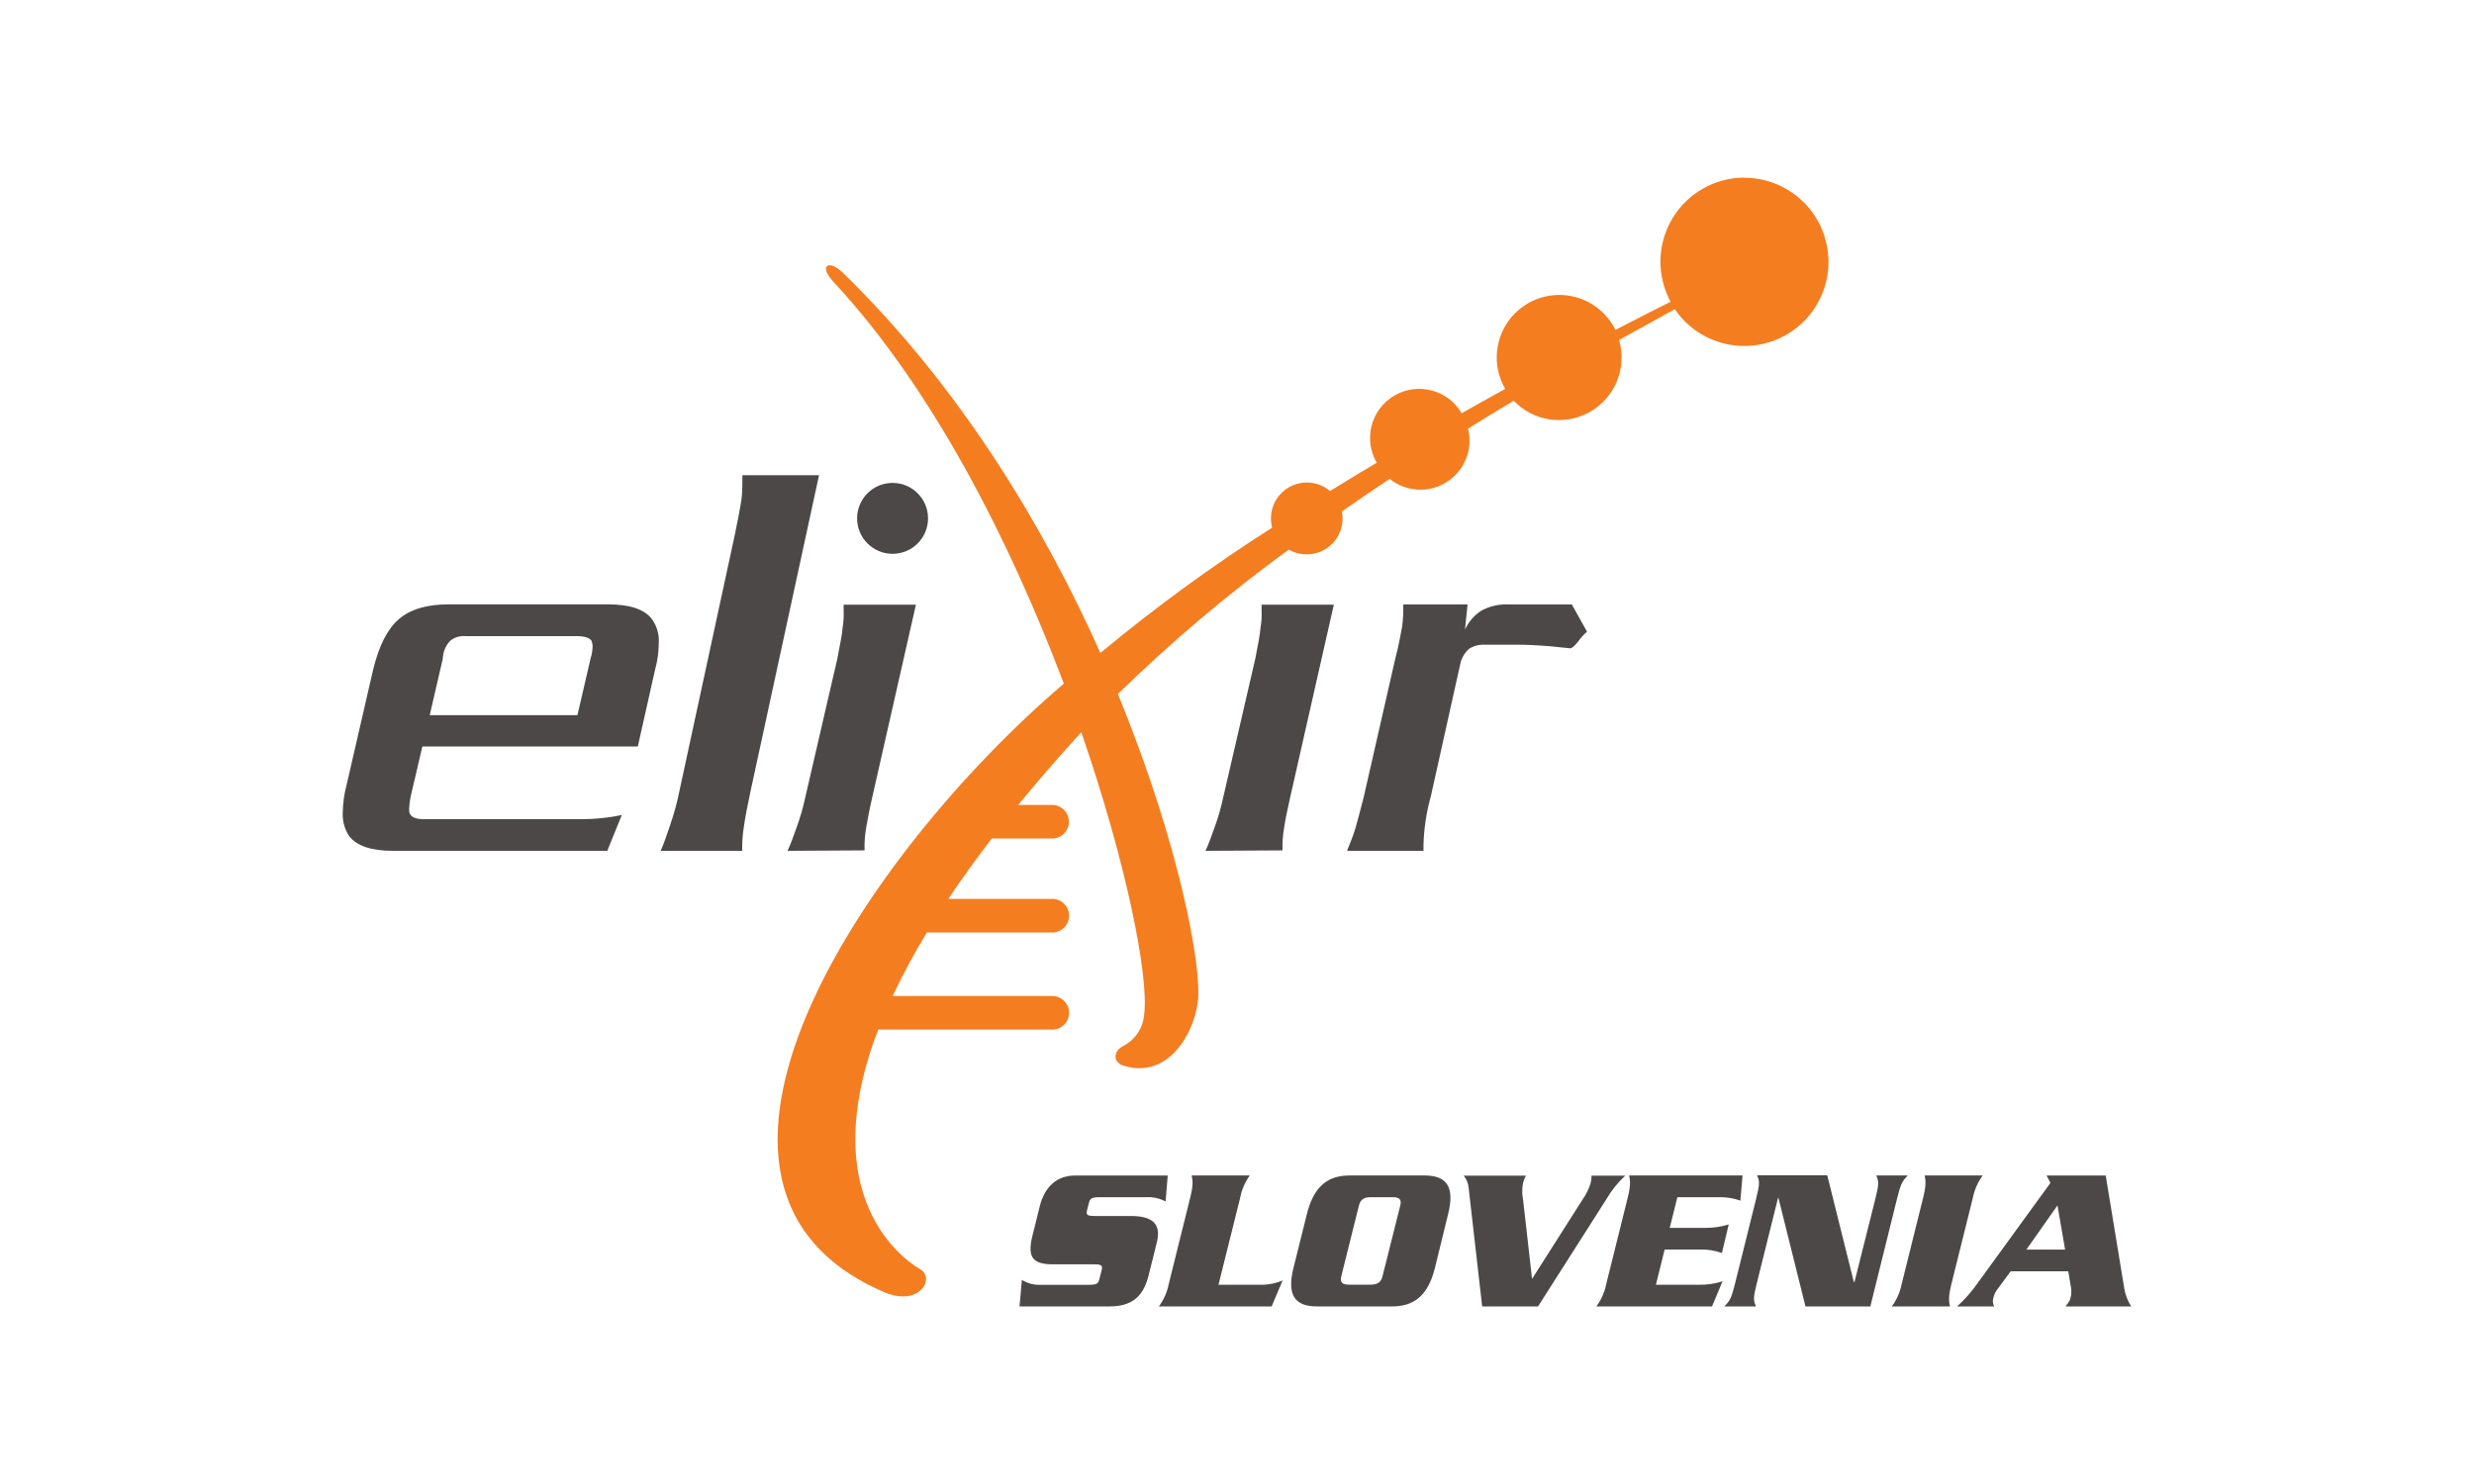
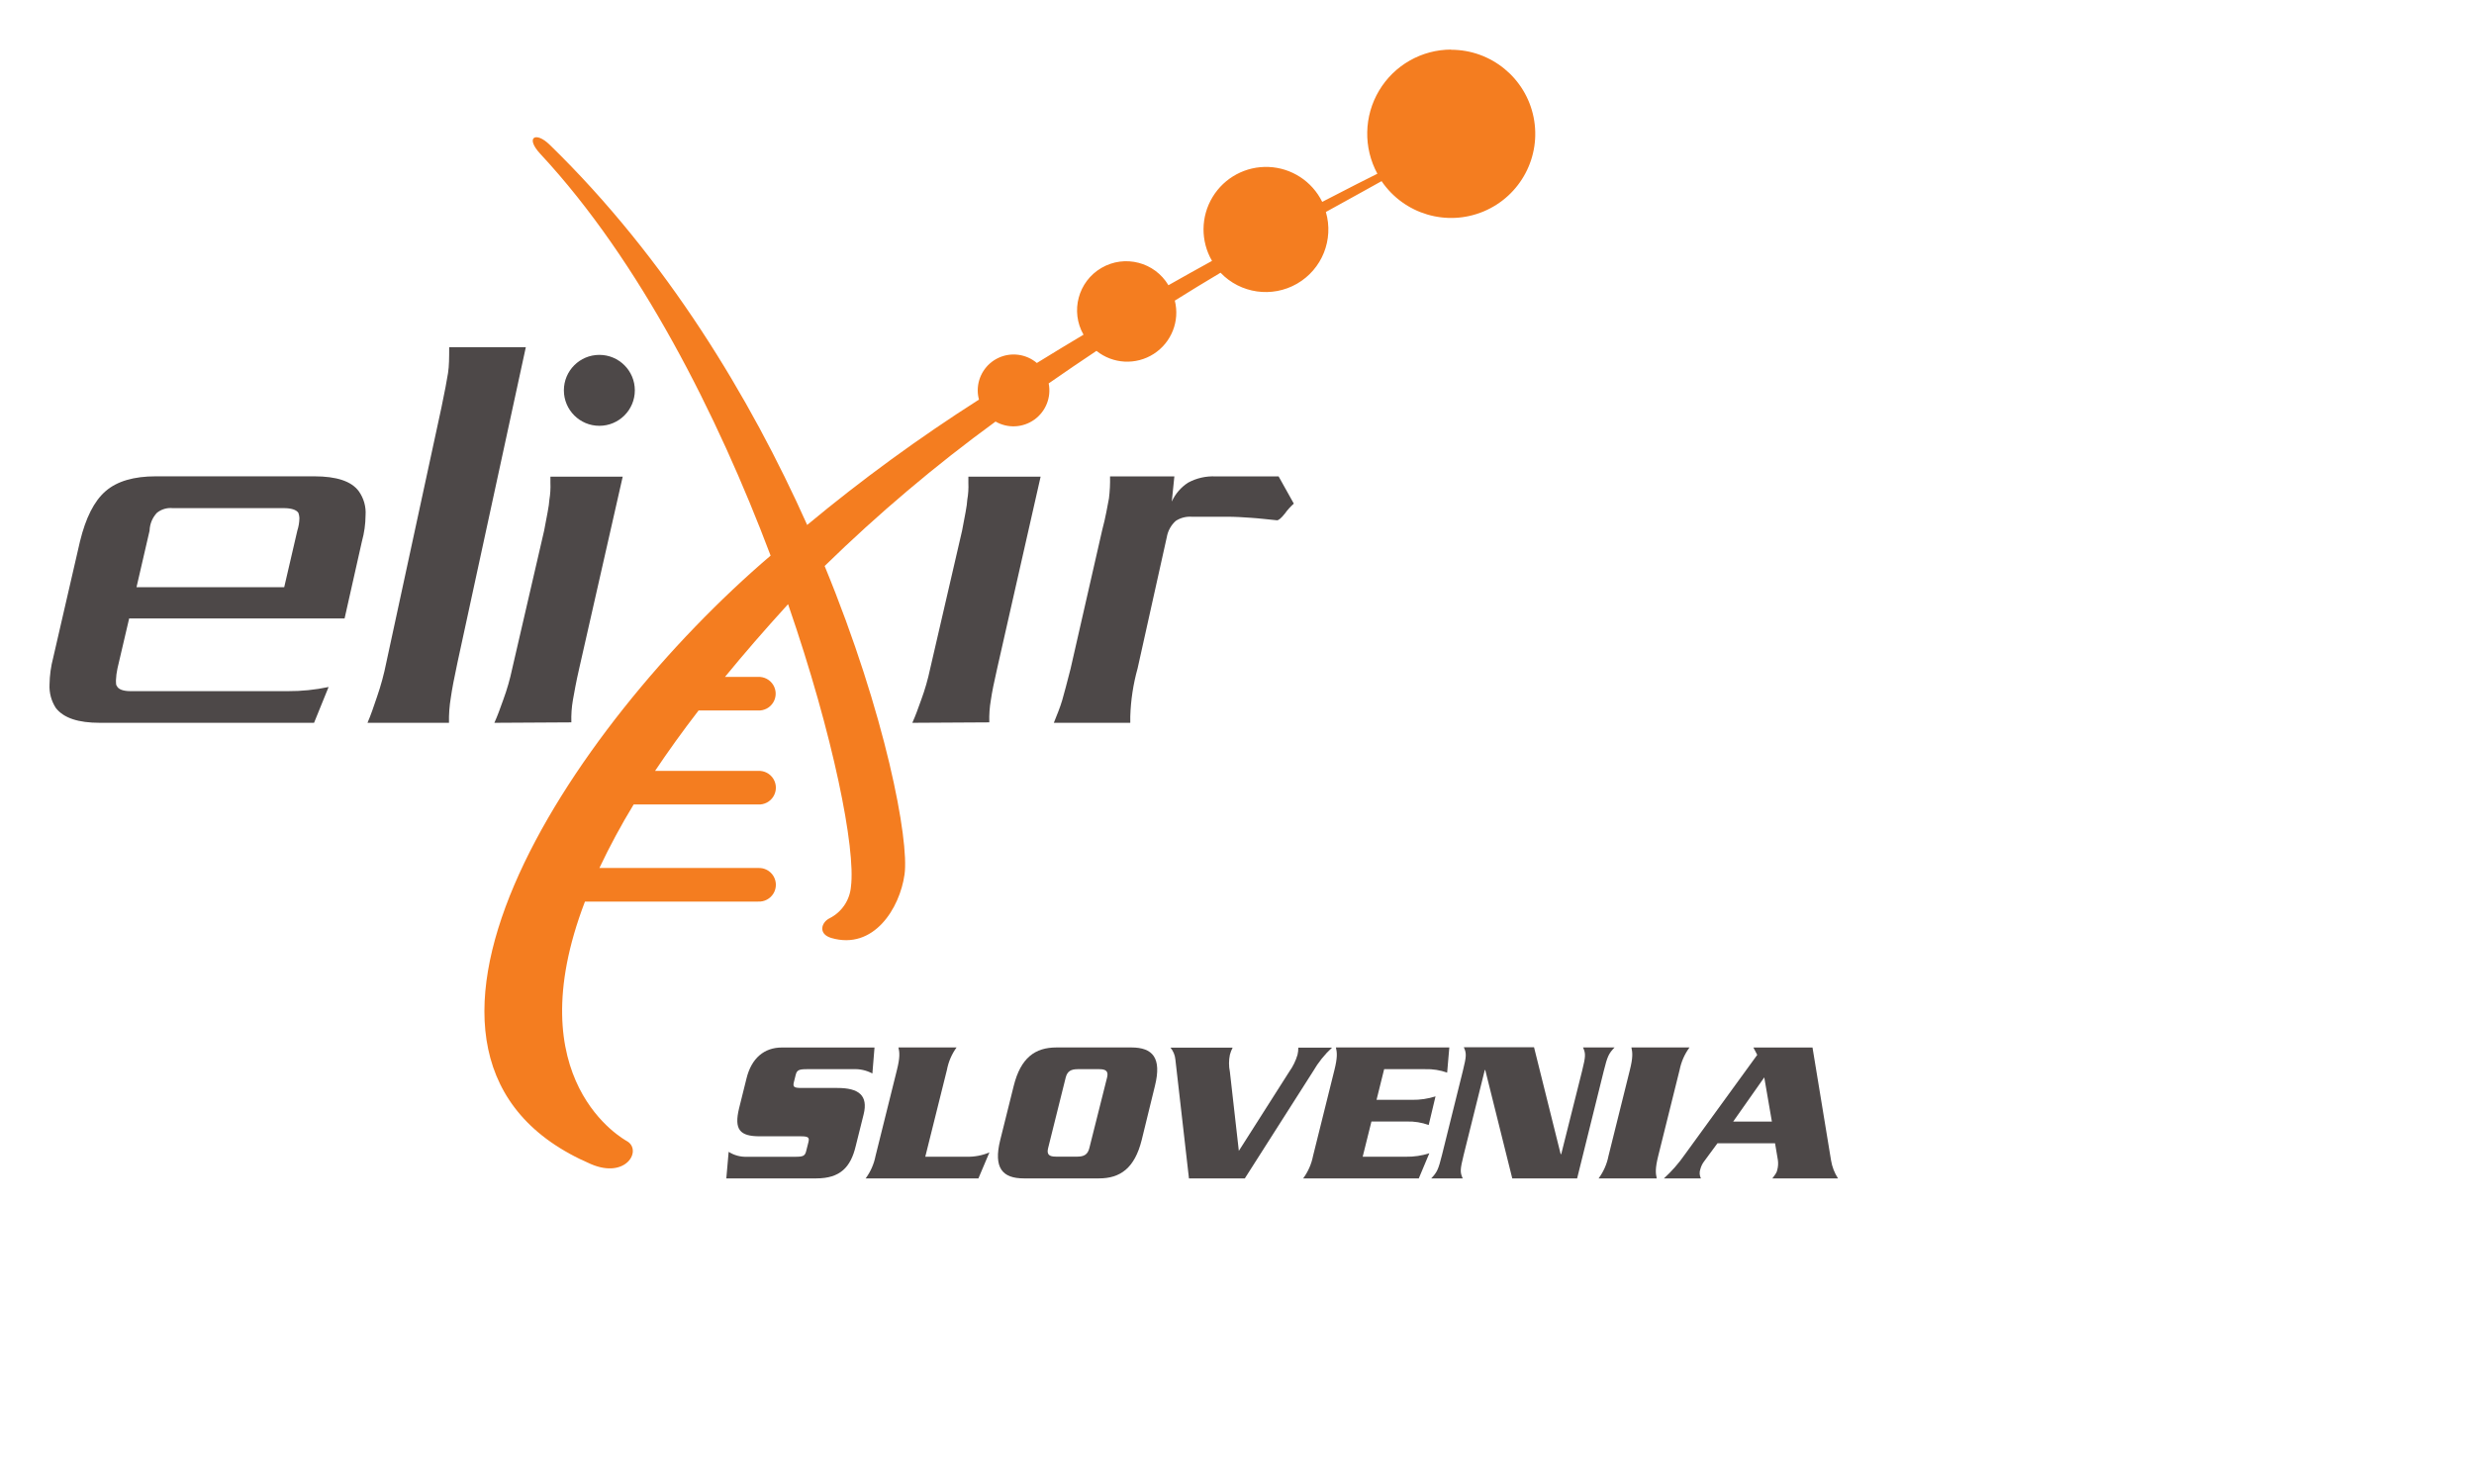
- <svg xmlns="http://www.w3.org/2000/svg" width="500" height="300" viewBox="0 100 500 300">
-   <defs>
-     <style>.cls-1{fill:#4d4848;}.cls-2{fill:#f47d20;}</style>
+ <svg xmlns="http://www.w3.org/2000/svg" width="500" height="300" viewBox="0 100 500 300" version="1.1" id="svg5748">
+   <defs id="defs5715">
+     <style id="style5713">.cls-1{fill:#4d4848;}.cls-2{fill:#f47d20;}</style>
  </defs>
-   <g id="Nodes">
-     <path class="cls-1" d="M159.17,272c.63-1.38,1.16-2.86,1.8-4.66a44.79,44.79,0,0,0,1.8-6.25l6.46-27.94c.53-2.86,1-5,1.06-6.25a16.19,16.19,0,0,0,.21-3.39v-1.27h14.61L176.32,261c-.64,2.76-1,4.87-1.27,6.36a22.21,22.21,0,0,0-.32,4.55Z" />
-     <path class="cls-2" d="M352.57,135.9A17,17,0,0,0,337.63,161c-1.69.84-5.63,2.82-11.15,5.69a12.64,12.64,0,1,0-22.27,11.93c-2.84,1.56-5.79,3.21-8.81,4.92a9.93,9.93,0,0,0-17.16,10q-4.69,2.79-9.43,5.72a7.26,7.26,0,0,0-11.95,5.54,7.08,7.08,0,0,0,.25,1.86A342.1,342.1,0,0,0,222.39,232c-11.48-25.68-28.42-53.87-52-76.82l-.07-.06c-2.76-2.72-5-1.52-1.87,1.86l.12.13c20,21.53,35.72,52.68,46.43,81.09-40.63,34.69-85.42,101.91-36.33,123,7.15,3.08,10.4-2.8,7.33-4.61-.55-.33-22.42-12.15-8.52-48.45h35a3.4,3.4,0,1,0,0-6.79H180.4a139,139,0,0,1,6.92-12.84h25.16a3.4,3.4,0,1,0,0-6.79H191.65c2.6-3.89,5.51-7.95,8.79-12.21h12a3.4,3.4,0,1,0,0-6.79h-6.66c3.8-4.64,8-9.49,12.63-14.57l.12-.13c9.23,26.72,13.68,49.5,12.71,57.09a7.91,7.91,0,0,1-4.28,6.38c-1.71.81-2.42,3.18.28,4,8.59,2.53,13.88-6,14.83-12.85s-3.74-32.19-16.15-62.34a316.22,316.22,0,0,1,34.54-29.2,7.26,7.26,0,0,0,10.74-7.71c3.24-2.26,6.47-4.46,9.66-6.58a9.92,9.92,0,0,0,15.83-10.16c3.18-2,6.27-3.86,9.24-5.64a12.65,12.65,0,0,0,21.29-12.28c5.4-3,9.34-5.13,11.26-6.23a17,17,0,1,0,14.05-26.56Z" />
-     <path class="cls-1" d="M122.73,272H79.44c-4.35,0-7.3-.95-8.9-3a8,8,0,0,1-1.27-4.76,22.47,22.47,0,0,1,.74-5.4l5.41-23.5c1.16-4.76,2.85-8.15,5.18-10.17s5.72-3,10.16-3h32c4.56,0,7.52,1,9,3a7.47,7.47,0,0,1,1.38,4.88,20.37,20.37,0,0,1-.74,5.29l-3.5,15.57H85.36L83,261a13.87,13.87,0,0,0-.31,2.44c0,.53,0,.95.21,1.16.31.64,1.27,1,2.75,1h31.76a38.76,38.76,0,0,0,8.26-.84Zm-3.38-38.85a8.71,8.71,0,0,0,.42-2.54,3.32,3.32,0,0,0-.21-1.06c-.43-.64-1.48-.95-3-.95H94.15a4.38,4.38,0,0,0-3.18.95,5.5,5.5,0,0,0-1.48,3.6l-2.64,11.43H116.7Z" />
-     <path class="cls-1" d="M133.53,272c.67-1.54,1.23-3.2,1.91-5.22a52.12,52.12,0,0,0,1.9-7l11.13-51.5c.67-3.21,1.12-5.58,1.34-7s.23-3.08.23-5.22h15.49l-13.81,63.73q-1,4.63-1.35,7.13A27.12,27.12,0,0,0,150,272Z" />
-     <path class="cls-1" d="M312.14,230.56c-1.59-.11-3.17-.22-5-.22h-7.1a5.19,5.19,0,0,0-3.17.85,5.72,5.72,0,0,0-1.8,3.28L289.17,261a40.68,40.68,0,0,0-1.48,9.74V272H272.24c.63-1.59,1.26-3.08,1.69-4.55s.95-3.5,1.69-6.36L282,233.1c.74-2.76,1.06-4.87,1.38-6.46a30.15,30.15,0,0,0,.22-4.45h13l-.52,5.08a9,9,0,0,1,3.28-3.81,10.51,10.51,0,0,1,5.6-1.27h12.71l3.07,5.5a12.26,12.26,0,0,0-1.8,2c-.74.95-1.27,1.37-1.59,1.37C315.43,230.88,313.73,230.66,312.14,230.56Z" />
-     <path class="cls-1" d="M243.64,272c.63-1.38,1.16-2.86,1.8-4.66a44.79,44.79,0,0,0,1.8-6.25l6.46-27.94c.53-2.86,1-5,1.05-6.25a15.47,15.47,0,0,0,.22-3.39v-1.27h14.6L260.79,261c-.63,2.76-1.06,4.87-1.27,6.36a22.21,22.21,0,0,0-.32,4.55Z" />
-     <path class="cls-1" d="M187.56,204.79a7.17,7.17,0,1,1-7.17-7.17A7.17,7.17,0,0,1,187.56,204.79Z" />
-     <path class="cls-1" d="M235.57,342.89a7.45,7.45,0,0,0-3.88-.87H222.3c-1.57,0-2,.2-2.23,1.16l-.37,1.48c-.25,1,.08,1.16,1.65,1.16h7.16c4.3,0,6.24,1.49,5.29,5.34l-1.61,6.45c-1,4.18-3.1,6.49-7.94,6.49h-18.2l.47-5.37a6.44,6.44,0,0,0,3.72,1H220c1.57,0,1.95-.17,2.19-1.16l.46-1.82c.23-.95-.05-1.16-1.62-1.16H212.8c-4,0-5.25-1.32-4.15-5.75l1.47-5.91c1-4.14,3.59-6.29,7.15-6.29H236Z" />
-     <path class="cls-1" d="M254.66,359.72a11,11,0,0,0,4.56-.87L257,364.1H234.21a11.3,11.3,0,0,0,2-4.55l4.32-17.37c.63-2.52.55-3.51.31-4.55h11.74a11.31,11.31,0,0,0-1.95,4.55l-4.37,17.54Z" />
-     <path class="cls-1" d="M264.13,345.41c1.42-5.71,4.33-7.78,8.64-7.78H287.9c4.3,0,6.19,2.07,4.77,7.78L290,356.33c-1.42,5.7-4.33,7.77-8.63,7.77H266.18c-4.3,0-6.19-2.07-4.77-7.77ZM271.08,358c-.32,1.28.24,1.7,1.57,1.7H277c1.32,0,2.09-.42,2.41-1.7L283,343.71c.32-1.28-.24-1.69-1.56-1.69h-4.39c-1.32,0-2.09.41-2.41,1.69Z" />
-     <path class="cls-1" d="M299.55,364.1l-2.74-24a4.37,4.37,0,0,0-1-2.44h12.57a6.94,6.94,0,0,0-.56,1.45,8.58,8.58,0,0,0,0,3.43l1.81,16,10.18-16a11.49,11.49,0,0,0,1.68-3.43,5.76,5.76,0,0,0,.16-1.45h6.82a20.39,20.39,0,0,0-3.84,4.8L310.84,364.1Z" />
-     <path class="cls-1" d="M343.4,359.72a14.59,14.59,0,0,0,4.73-.7L346,364.1H322.63a11.3,11.3,0,0,0,2-4.55l4.32-17.37c.63-2.52.54-3.51.3-4.55h22.92l-.44,5.09a11.92,11.92,0,0,0-4.42-.7H339l-1.54,6.2h7.19a15,15,0,0,0,4.73-.7L348,353.31a11.79,11.79,0,0,0-4.38-.71h-7.19l-1.77,7.12Z" />
-     <path class="cls-1" d="M359.43,342.18h-.09l-4.27,17.17c-.74,3-.75,3.51-.19,4.75h-6.37c1.18-1.24,1.44-1.78,2.18-4.75l4.22-17c.74-3,.75-3.52.19-4.76h14.19l5.38,21.59h.12L379,342.39c.74-3,.75-3.52.19-4.76h6.37c-1.18,1.24-1.44,1.78-2.18,4.76L378,364.1H364.89Z" />
-     <path class="cls-1" d="M382.34,364.1a11.3,11.3,0,0,0,2-4.55l4.32-17.37c.63-2.52.55-3.51.31-4.55h11.74a11.44,11.44,0,0,0-2,4.55l-4.32,17.37c-.63,2.53-.54,3.52-.3,4.55Z" />
-     <path class="cls-1" d="M406.36,357l-2.68,3.64a4.33,4.33,0,0,0-.77,1.57,2.38,2.38,0,0,0,.11,1.9h-7.49a28.32,28.32,0,0,0,4.21-4.8l14.66-20.18-.78-1.49h11.95l3.75,22.83a9.52,9.52,0,0,0,1.41,3.64H417.45c.74-1,.87-1.16,1-1.73a5,5,0,0,0,.12-2L418,357Zm11-4.39-1.54-8.93-6.28,8.93Z" />
+   <g id="Nodes" transform="translate(-59.25908,-25.87991)">
+     <path class="cls-1" d="m 159.17,272 c 0.63,-1.38 1.16,-2.86 1.8,-4.66 a 44.79,44.79 0 0 0 1.8,-6.25 l 6.46,-27.94 c 0.53,-2.86 1,-5 1.06,-6.25 a 16.19,16.19 0 0 0 0.21,-3.39 v -1.27 h 14.61 L 176.32,261 c -0.64,2.76 -1,4.87 -1.27,6.36 a 22.21,22.21 0 0 0 -0.32,4.55 z" id="path5717" style="fill:#4d4848" />
+     <path class="cls-2" d="M 352.57,135.9 A 17,17 0 0 0 337.63,161 c -1.69,0.84 -5.63,2.82 -11.15,5.69 a 12.64,12.64 0 1 0 -22.27,11.93 c -2.84,1.56 -5.79,3.21 -8.81,4.92 a 9.931,9.931 0 0 0 -17.16,10 q -4.69,2.79 -9.43,5.72 a 7.26,7.26 0 0 0 -11.95,5.54 7.08,7.08 0 0 0 0.25,1.86 342.1,342.1 0 0 0 -34.72,25.34 c -11.48,-25.68 -28.42,-53.87 -52,-76.82 l -0.07,-0.06 c -2.76,-2.72 -5,-1.52 -1.87,1.86 l 0.12,0.13 c 20,21.53 35.72,52.68 46.43,81.09 -40.63,34.69 -85.42,101.91 -36.33,123 7.15,3.08 10.4,-2.8 7.33,-4.61 -0.55,-0.33 -22.42,-12.15 -8.52,-48.45 h 35 a 3.4,3.4 0 1 0 0,-6.79 H 180.4 a 139,139 0 0 1 6.92,-12.84 h 25.16 a 3.4,3.4 0 1 0 0,-6.79 h -20.83 c 2.6,-3.89 5.51,-7.95 8.79,-12.21 h 12 a 3.4,3.4 0 1 0 0,-6.79 h -6.66 c 3.8,-4.64 8,-9.49 12.63,-14.57 l 0.12,-0.13 c 9.23,26.72 13.68,49.5 12.71,57.09 a 7.91,7.91 0 0 1 -4.28,6.38 c -1.71,0.81 -2.42,3.18 0.28,4 8.59,2.53 13.88,-6 14.83,-12.85 0.95,-6.85 -3.74,-32.19 -16.15,-62.34 a 316.22,316.22 0 0 1 34.54,-29.2 7.26,7.26 0 0 0 10.74,-7.71 c 3.24,-2.26 6.47,-4.46 9.66,-6.58 a 9.92,9.92 0 0 0 15.83,-10.16 c 3.18,-2 6.27,-3.86 9.24,-5.64 a 12.65,12.65 0 0 0 21.29,-12.28 c 5.4,-3 9.34,-5.13 11.26,-6.23 a 17,17 0 1 0 14.05,-26.56 z" id="path5719" style="fill:#f47d20" />
+     <path class="cls-1" d="M 122.73,272 H 79.44 c -4.35,0 -7.3,-0.95 -8.9,-3 a 8,8 0 0 1 -1.27,-4.76 22.47,22.47 0 0 1 0.74,-5.4 l 5.41,-23.5 c 1.16,-4.76 2.85,-8.15 5.18,-10.17 2.33,-2.02 5.72,-3 10.16,-3 h 32 c 4.56,0 7.52,1 9,3 a 7.47,7.47 0 0 1 1.38,4.88 20.37,20.37 0 0 1 -0.74,5.29 l -3.5,15.57 H 85.36 L 83,261 a 13.87,13.87 0 0 0 -0.31,2.44 c 0,0.53 0,0.95 0.21,1.16 0.31,0.64 1.27,1 2.75,1 h 31.76 a 38.76,38.76 0 0 0 8.26,-0.84 z m -3.38,-38.85 a 8.71,8.71 0 0 0 0.42,-2.54 3.32,3.32 0 0 0 -0.21,-1.06 c -0.43,-0.64 -1.48,-0.95 -3,-0.95 H 94.15 a 4.38,4.38 0 0 0 -3.18,0.95 5.5,5.5 0 0 0 -1.48,3.6 l -2.64,11.43 h 29.85 z" id="path5721" style="fill:#4d4848" />
+     <path class="cls-1" d="m 133.53,272 c 0.67,-1.54 1.23,-3.2 1.91,-5.22 a 52.12,52.12 0 0 0 1.9,-7 l 11.13,-51.5 c 0.67,-3.21 1.12,-5.58 1.34,-7 0.22,-1.42 0.23,-3.08 0.23,-5.22 h 15.49 l -13.81,63.73 q -1,4.63 -1.35,7.13 A 27.12,27.12 0 0 0 150,272 Z" id="path5723" style="fill:#4d4848" />
+     <path class="cls-1" d="m 312.14,230.56 c -1.59,-0.11 -3.17,-0.22 -5,-0.22 h -7.1 a 5.19,5.19 0 0 0 -3.17,0.85 5.72,5.72 0 0 0 -1.8,3.28 l -5.9,26.53 a 40.68,40.68 0 0 0 -1.48,9.74 V 272 h -15.45 c 0.63,-1.59 1.26,-3.08 1.69,-4.55 0.43,-1.47 0.95,-3.5 1.69,-6.36 L 282,233.1 c 0.74,-2.76 1.06,-4.87 1.38,-6.46 a 30.15,30.15 0 0 0 0.22,-4.45 h 13 l -0.52,5.08 a 9,9 0 0 1 3.28,-3.81 10.51,10.51 0 0 1 5.6,-1.27 h 12.71 l 3.07,5.5 a 12.26,12.26 0 0 0 -1.8,2 c -0.74,0.95 -1.27,1.37 -1.59,1.37 -1.92,-0.18 -3.62,-0.4 -5.21,-0.5 z" id="path5725" style="fill:#4d4848" />
+     <path class="cls-1" d="m 243.64,272 c 0.63,-1.38 1.16,-2.86 1.8,-4.66 a 44.79,44.79 0 0 0 1.8,-6.25 l 6.46,-27.94 c 0.53,-2.86 1,-5 1.05,-6.25 a 15.47,15.47 0 0 0 0.22,-3.39 v -1.27 h 14.6 L 260.79,261 c -0.63,2.76 -1.06,4.87 -1.27,6.36 a 22.21,22.21 0 0 0 -0.32,4.55 z" id="path5727" style="fill:#4d4848" />
+     <path class="cls-1" d="m 187.56,204.79 a 7.17,7.17 0 1 1 -7.17,-7.17 7.17,7.17 0 0 1 7.17,7.17 z" id="path5729" style="fill:#4d4848" />
+     <path class="cls-1" d="m 235.57,342.89 a 7.45,7.45 0 0 0 -3.88,-0.87 h -9.39 c -1.57,0 -2,0.2 -2.23,1.16 l -0.37,1.48 c -0.25,1 0.08,1.16 1.65,1.16 h 7.16 c 4.3,0 6.24,1.49 5.29,5.34 l -1.61,6.45 c -1,4.18 -3.1,6.49 -7.94,6.49 h -18.2 l 0.47,-5.37 a 6.44,6.44 0 0 0 3.72,1 H 220 c 1.57,0 1.95,-0.17 2.19,-1.16 l 0.46,-1.82 c 0.23,-0.95 -0.05,-1.16 -1.62,-1.16 h -8.23 c -4,0 -5.25,-1.32 -4.15,-5.75 l 1.47,-5.91 c 1,-4.14 3.59,-6.29 7.15,-6.29 H 236 Z" id="path5731" style="fill:#4d4848" />
+     <path class="cls-1" d="m 254.66,359.72 a 11,11 0 0 0 4.56,-0.87 L 257,364.1 h -22.79 a 11.3,11.3 0 0 0 2,-4.55 l 4.32,-17.37 c 0.63,-2.52 0.55,-3.51 0.31,-4.55 h 11.74 a 11.31,11.31 0 0 0 -1.95,4.55 l -4.37,17.54 z" id="path5733" style="fill:#4d4848" />
+     <path class="cls-1" d="m 264.13,345.41 c 1.42,-5.71 4.33,-7.78 8.64,-7.78 h 15.13 c 4.3,0 6.19,2.07 4.77,7.78 L 290,356.33 c -1.42,5.7 -4.33,7.77 -8.63,7.77 h -15.19 c -4.3,0 -6.19,-2.07 -4.77,-7.77 z m 6.95,12.59 c -0.32,1.28 0.24,1.7 1.57,1.7 H 277 c 1.32,0 2.09,-0.42 2.41,-1.7 L 283,343.71 c 0.32,-1.28 -0.24,-1.69 -1.56,-1.69 h -4.39 c -1.32,0 -2.09,0.41 -2.41,1.69 z" id="path5735" style="fill:#4d4848" />
+     <path class="cls-1" d="m 299.55,364.1 -2.74,-24 a 4.37,4.37 0 0 0 -1,-2.44 h 12.57 a 6.94,6.94 0 0 0 -0.56,1.45 8.58,8.58 0 0 0 0,3.43 l 1.81,16 10.18,-16 a 11.49,11.49 0 0 0 1.68,-3.43 5.76,5.76 0 0 0 0.16,-1.45 h 6.82 a 20.39,20.39 0 0 0 -3.84,4.8 l -13.79,21.64 z" id="path5737" style="fill:#4d4848" />
+     <path class="cls-1" d="m 343.4,359.72 a 14.59,14.59 0 0 0 4.73,-0.7 L 346,364.1 h -23.37 a 11.3,11.3 0 0 0 2,-4.55 l 4.32,-17.37 c 0.63,-2.52 0.54,-3.51 0.3,-4.55 h 22.92 l -0.44,5.09 a 11.92,11.92 0 0 0 -4.42,-0.7 H 339 l -1.54,6.2 h 7.19 a 15,15 0 0 0 4.73,-0.7 l -1.38,5.79 a 11.79,11.79 0 0 0 -4.38,-0.71 h -7.19 l -1.77,7.12 z" id="path5739" style="fill:#4d4848" />
+     <path class="cls-1" d="m 359.43,342.18 h -0.09 l -4.27,17.17 c -0.74,3 -0.75,3.51 -0.19,4.75 h -6.37 c 1.18,-1.24 1.44,-1.78 2.18,-4.75 l 4.22,-17 c 0.74,-3 0.75,-3.52 0.19,-4.76 h 14.19 l 5.38,21.59 h 0.12 L 379,342.39 c 0.74,-3 0.75,-3.52 0.19,-4.76 h 6.37 c -1.18,1.24 -1.44,1.78 -2.18,4.76 L 378,364.1 h -13.11 z" id="path5741" style="fill:#4d4848" />
+     <path class="cls-1" d="m 382.34,364.1 a 11.3,11.3 0 0 0 2,-4.55 l 4.32,-17.37 c 0.63,-2.52 0.55,-3.51 0.31,-4.55 h 11.74 a 11.44,11.44 0 0 0 -2,4.55 l -4.32,17.37 c -0.63,2.53 -0.54,3.52 -0.3,4.55 z" id="path5743" style="fill:#4d4848" />
+     <path class="cls-1" d="m 406.36,357 -2.68,3.64 a 4.33,4.33 0 0 0 -0.77,1.57 2.38,2.38 0 0 0 0.11,1.9 h -7.49 a 28.32,28.32 0 0 0 4.21,-4.8 l 14.66,-20.18 -0.78,-1.49 h 11.95 l 3.75,22.83 a 9.52,9.52 0 0 0 1.41,3.64 h -13.28 c 0.74,-1 0.87,-1.16 1,-1.73 a 5,5 0 0 0 0.12,-2 L 418,357 Z m 11,-4.39 -1.54,-8.93 -6.28,8.93 z" id="path5745" style="fill:#4d4848" />
  </g>
</svg>
